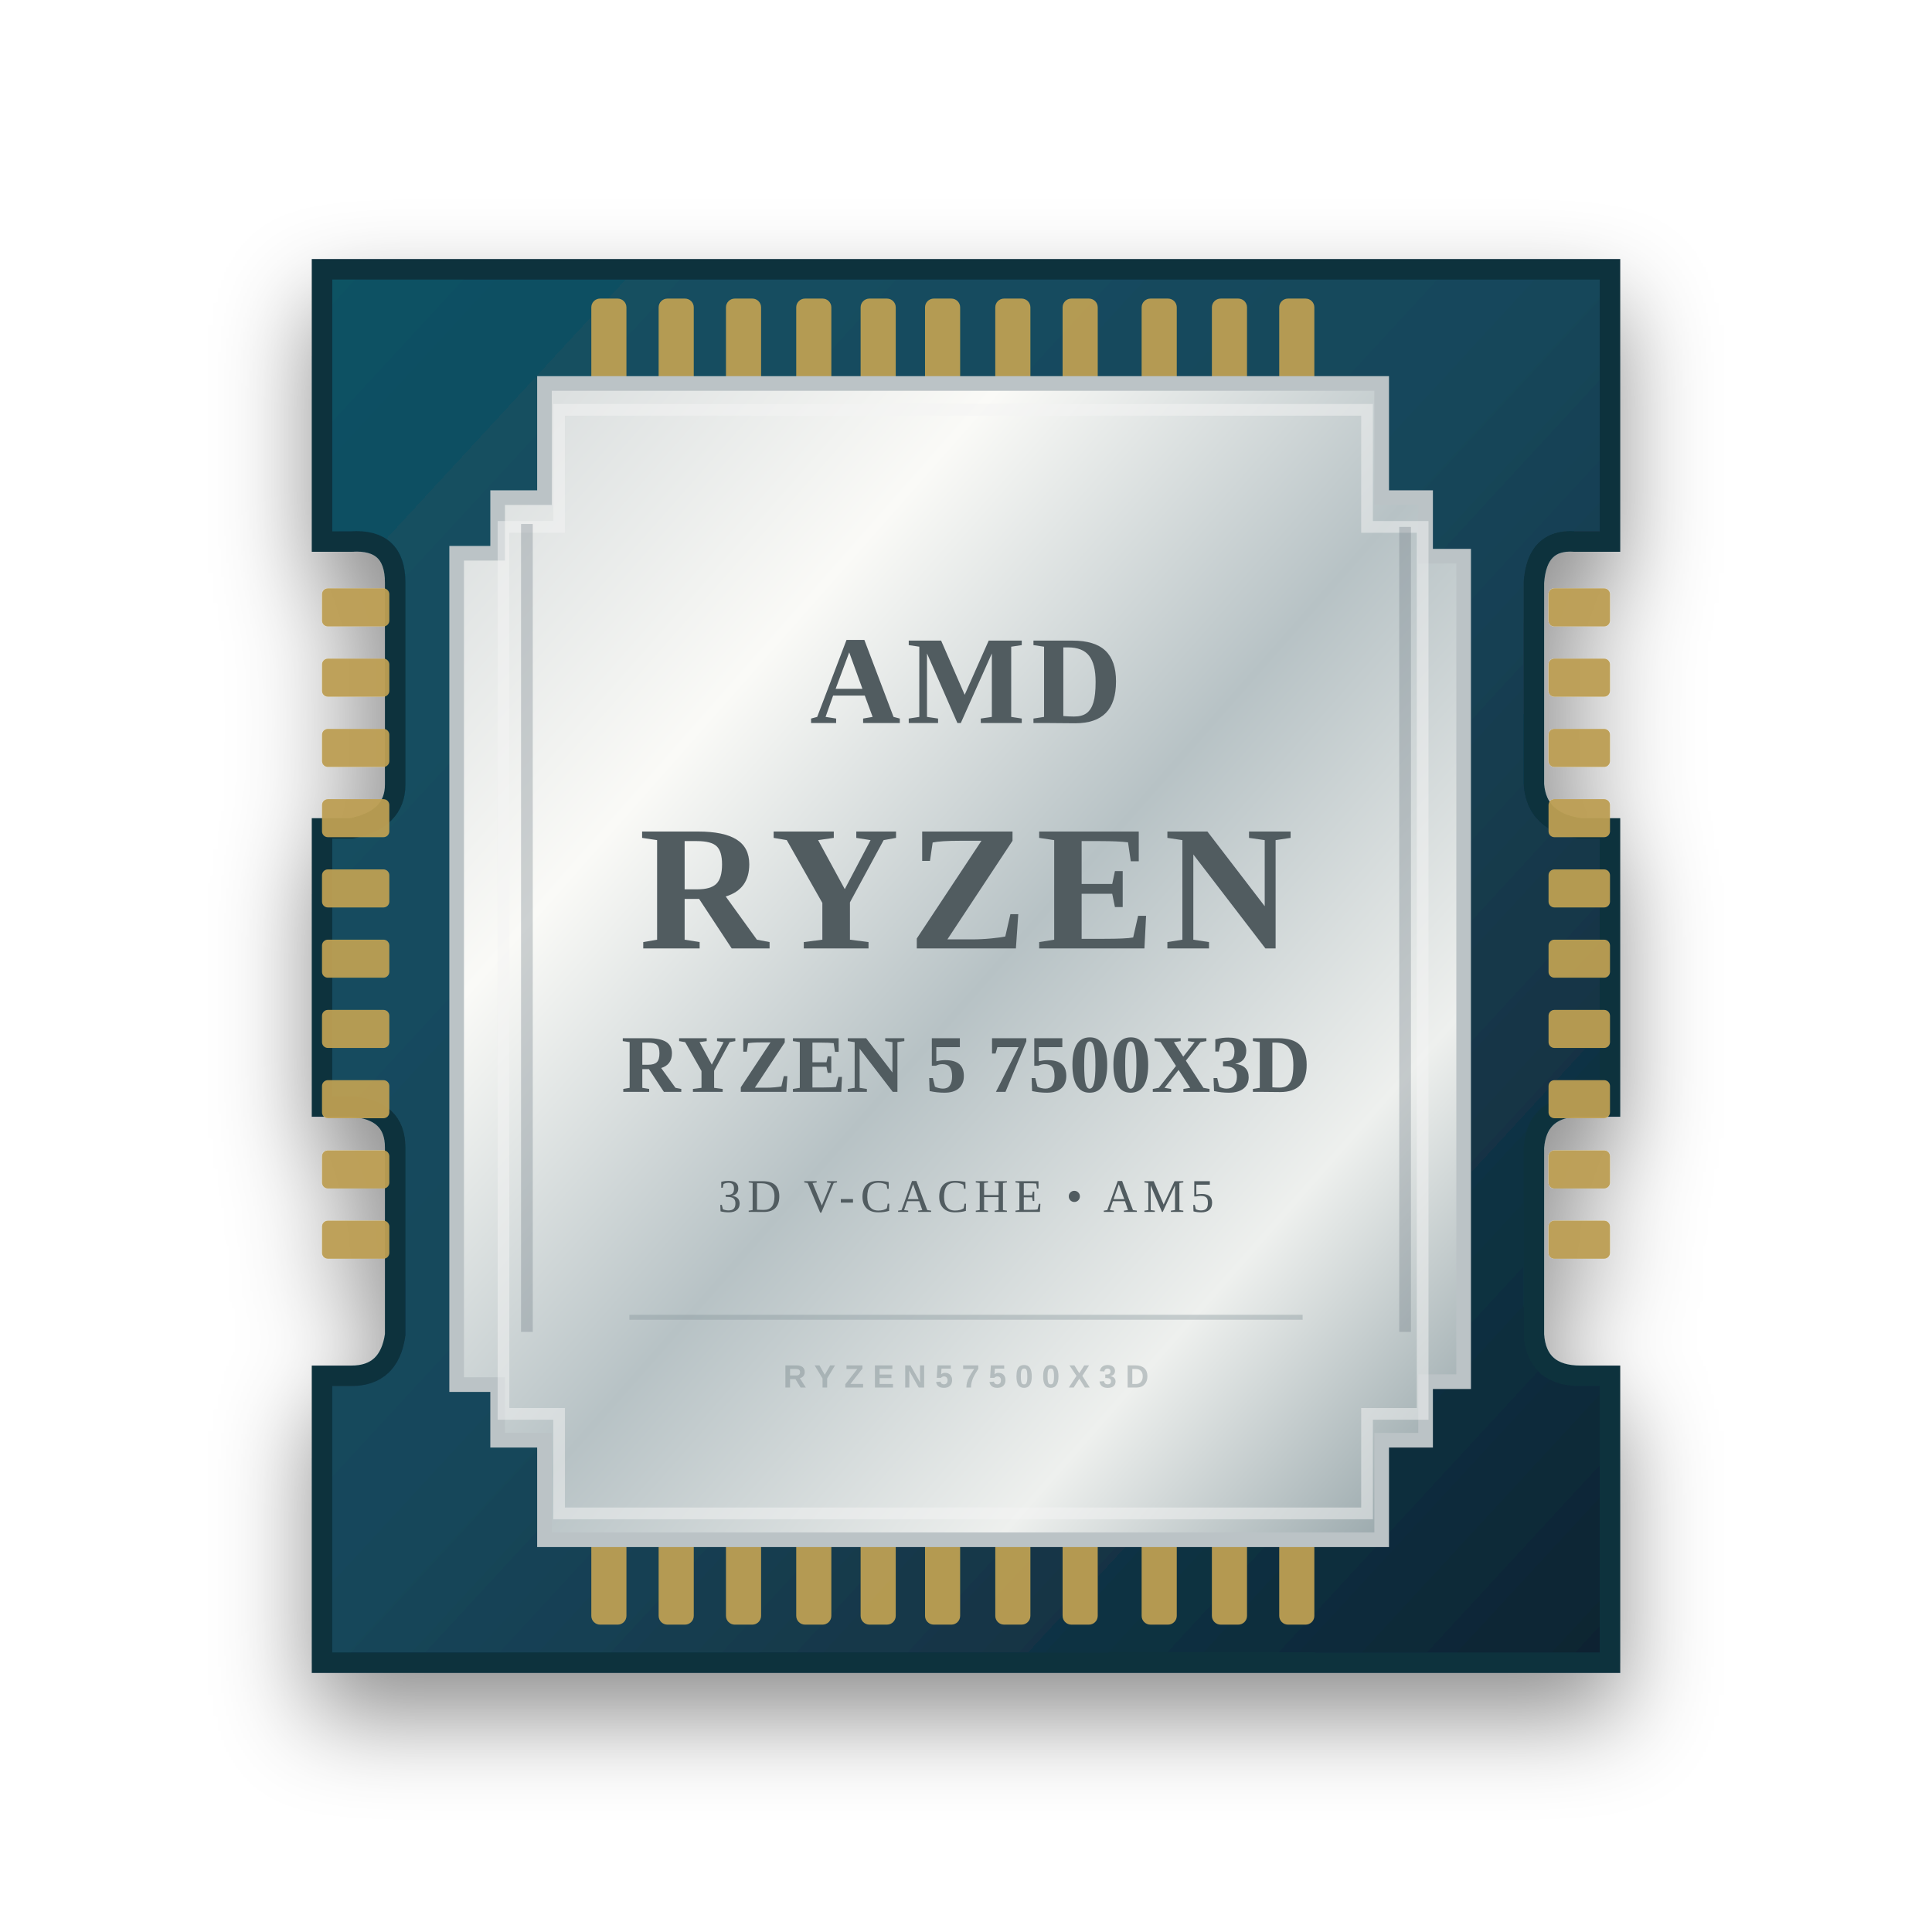
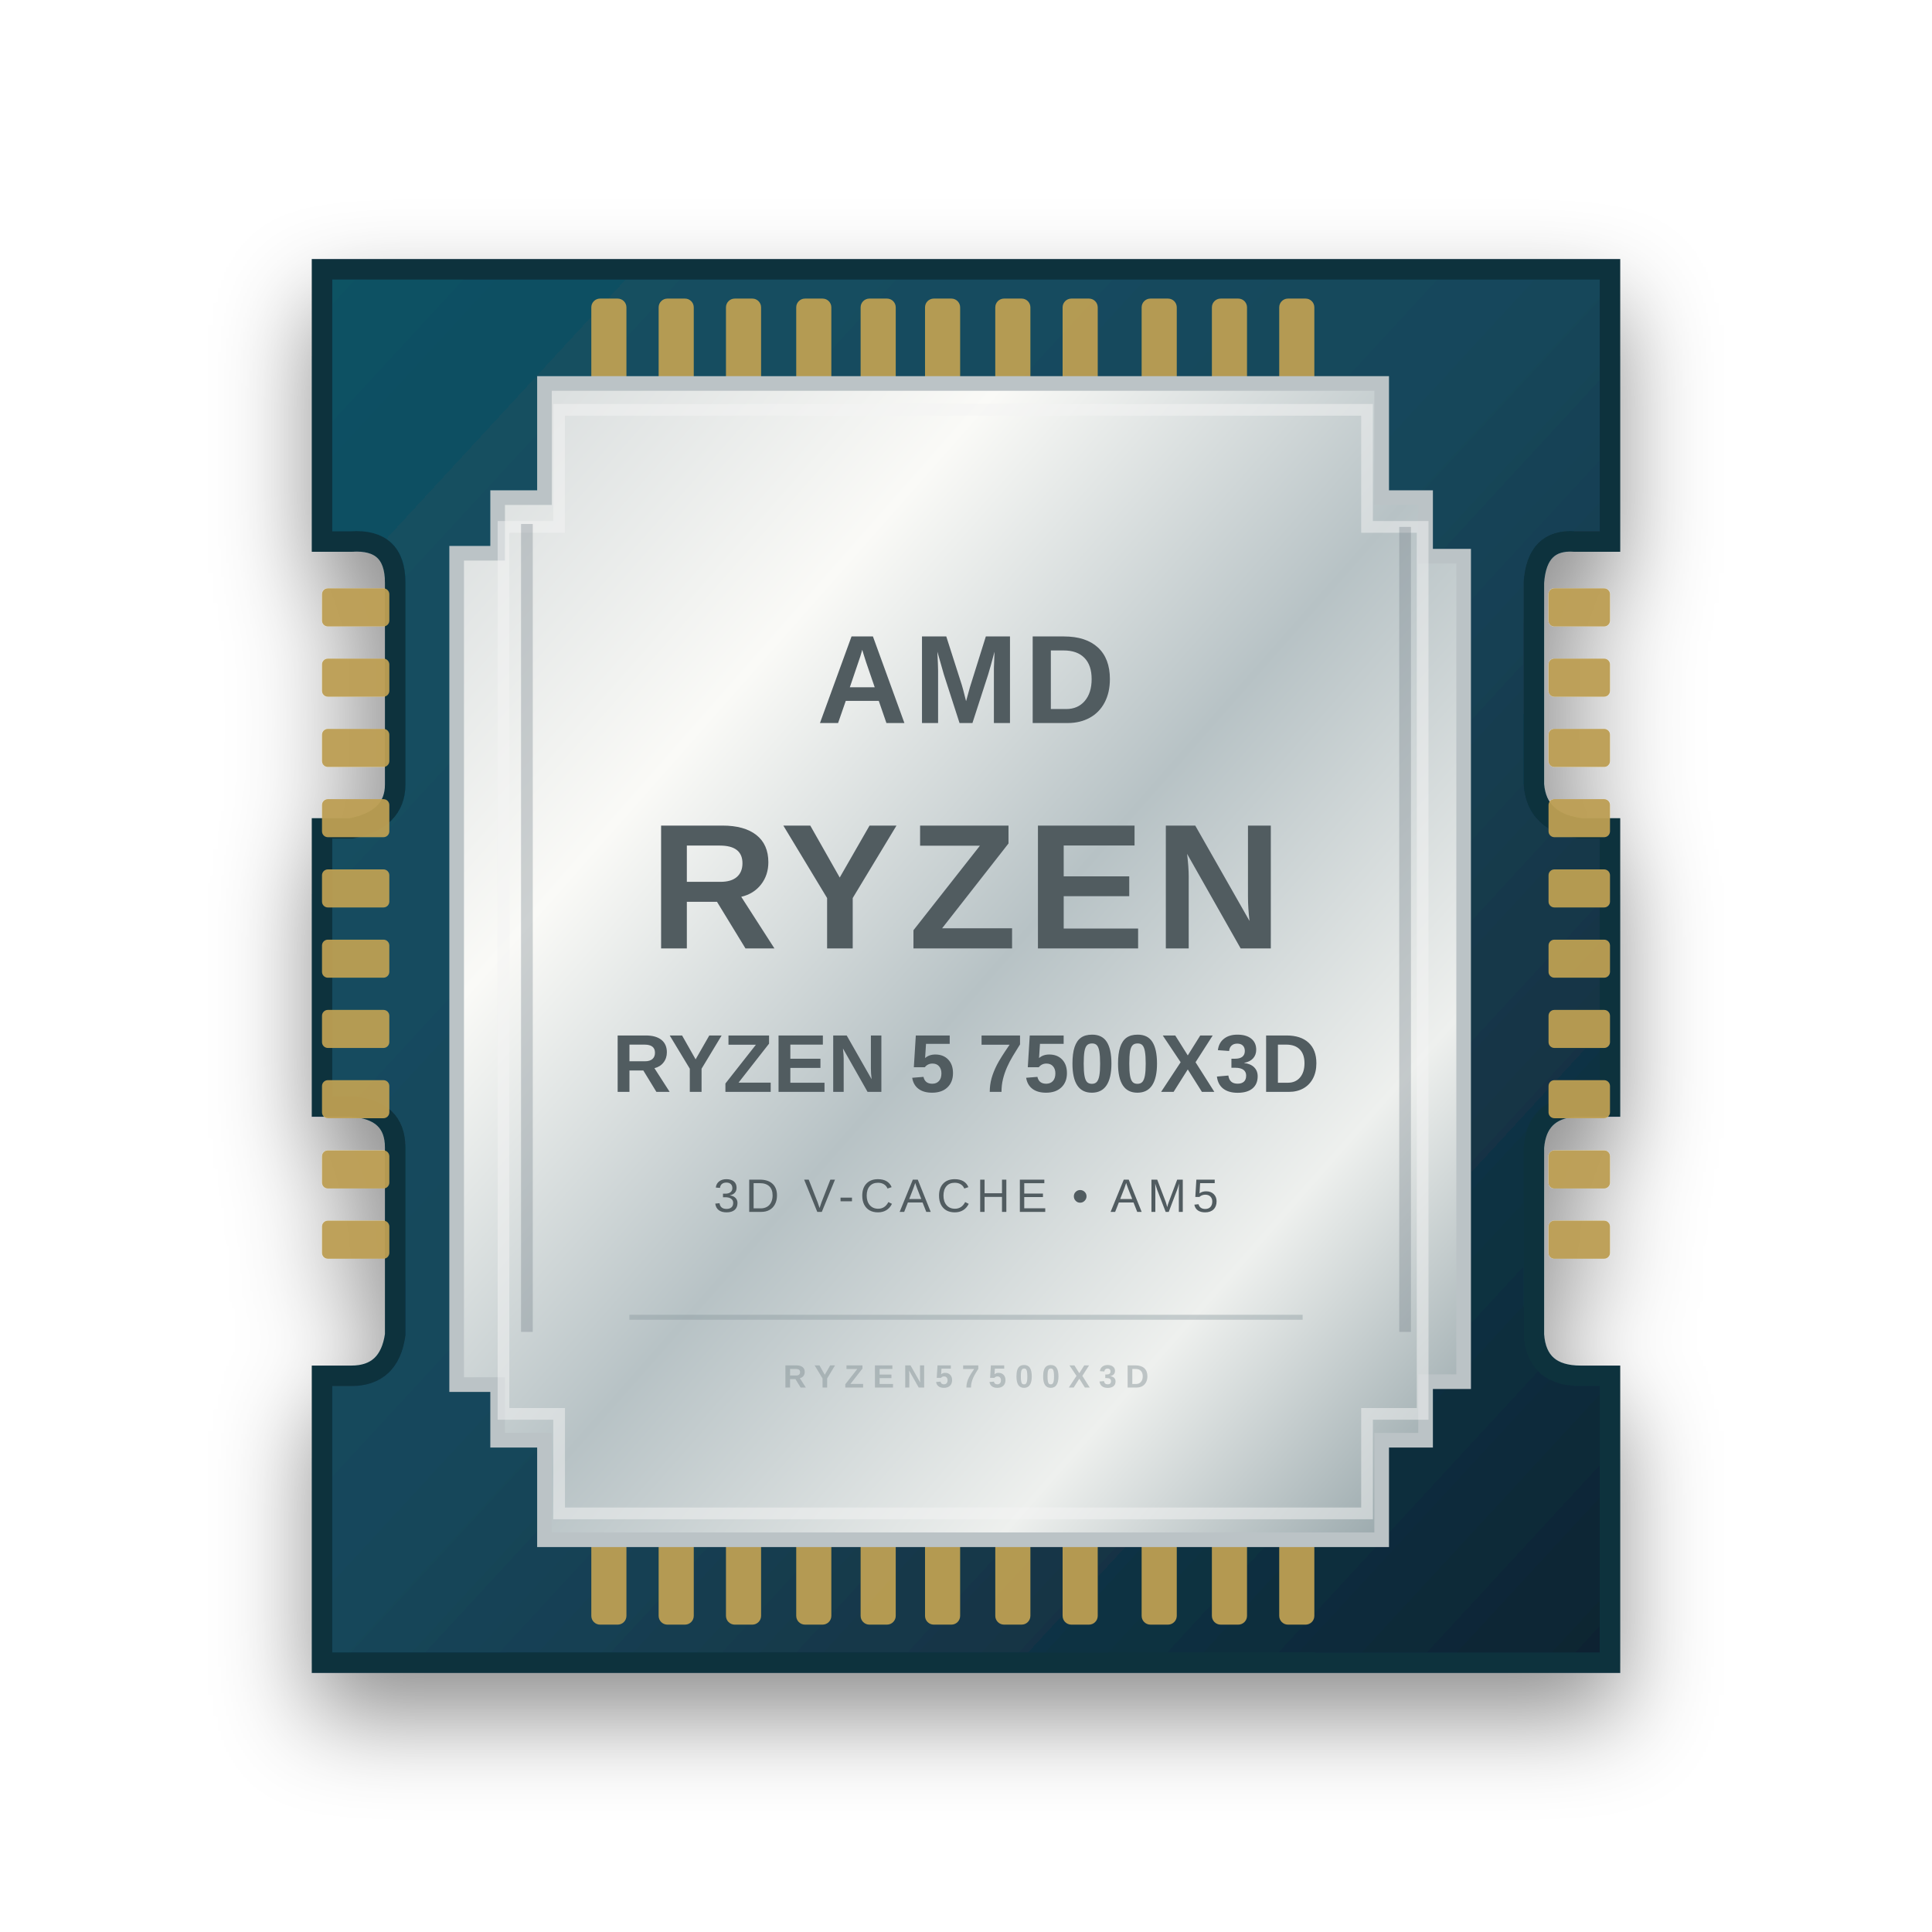
- <svg xmlns="http://www.w3.org/2000/svg" width="660" height="660" viewBox="0 0 660 660" role="img" aria-label="AMD RYZEN 5 7500X3D — изображение процессора без фона">
+ <svg xmlns="http://www.w3.org/2000/svg" width="660" height="660" viewBox="0 0 660 660" font-family="Arial,Helvetica,sans-serif" role="img" aria-label="AMD RYZEN 5 7500X3D — изображение процессора без фона">
  <defs>
    <linearGradient id="pcb" x1="0" y1="0" x2="1" y2="1">
      <stop stop-color="#0f5264" />
      <stop offset=".5" stop-color="#19465a" />
      <stop offset="1" stop-color="#0b2331" />
    </linearGradient>
    <linearGradient id="metal" x1="0" y1="0" x2="1" y2="1">
      <stop stop-color="#d4d9da" />
      <stop offset=".27" stop-color="#fafaf7" />
      <stop offset=".52" stop-color="#b7c2c5" />
      <stop offset=".77" stop-color="#eef0ee" />
      <stop offset="1" stop-color="#899a9f" />
    </linearGradient>
    <filter id="shadow" x="-30%" y="-30%" width="160%" height="170%">
      <feDropShadow dx="0" dy="15" stdDeviation="16" flood-color="#000" flood-opacity=".44" />
    </filter>
    <filter id="metalgrain">
      <feTurbulence baseFrequency=".6" numOctaves="2" seed="3" result="noise" />
      <feColorMatrix in="noise" type="saturate" values="0" />
      <feComponentTransfer>
        <feFuncA type="linear" slope=".065" />
      </feComponentTransfer>
    </filter>
  </defs>
  <g filter="url(#shadow)">
    <path d="M110 92H550V185H538Q525 184 524 199V268Q525 281 540 283H550V378H538Q525 379 524 392V456Q525 470 540 470H550V568H110V470H120Q133 470 135 456V392Q135 379 120 378H110V283H120Q135 280 135 268V199Q135 184 120 185H110Z" fill="url(#pcb)" stroke="#0d313e" stroke-width="7" />
    <g fill="#bc9e52" opacity=".95">
      <rect x="202" y="102" width="12" height="36" rx="3" />
      <rect x="202" y="520" width="12" height="35" rx="3" />
      <rect x="225" y="102" width="12" height="36" rx="3" />
      <rect x="225" y="520" width="12" height="35" rx="3" />
      <rect x="248" y="102" width="12" height="36" rx="3" />
      <rect x="248" y="520" width="12" height="35" rx="3" />
      <rect x="272" y="102" width="12" height="36" rx="3" />
      <rect x="272" y="520" width="12" height="35" rx="3" />
      <rect x="294" y="102" width="12" height="36" rx="3" />
      <rect x="294" y="520" width="12" height="35" rx="3" />
      <rect x="316" y="102" width="12" height="36" rx="3" />
      <rect x="316" y="520" width="12" height="35" rx="3" />
      <rect x="340" y="102" width="12" height="36" rx="3" />
      <rect x="340" y="520" width="12" height="35" rx="3" />
      <rect x="363" y="102" width="12" height="36" rx="3" />
      <rect x="363" y="520" width="12" height="35" rx="3" />
      <rect x="390" y="102" width="12" height="36" rx="3" />
      <rect x="390" y="520" width="12" height="35" rx="3" />
      <rect x="414" y="102" width="12" height="36" rx="3" />
      <rect x="414" y="520" width="12" height="35" rx="3" />
      <rect x="437" y="102" width="12" height="36" rx="3" />
      <rect x="437" y="520" width="12" height="35" rx="3" />
      <rect x="110" y="201" width="23" height="13" rx="2" />
      <rect x="529" y="201" width="21" height="13" rx="2" />
      <rect x="110" y="225" width="23" height="13" rx="2" />
      <rect x="529" y="225" width="21" height="13" rx="2" />
      <rect x="110" y="249" width="23" height="13" rx="2" />
      <rect x="529" y="249" width="21" height="13" rx="2" />
      <rect x="110" y="273" width="23" height="13" rx="2" />
      <rect x="529" y="273" width="21" height="13" rx="2" />
      <rect x="110" y="297" width="23" height="13" rx="2" />
      <rect x="529" y="297" width="21" height="13" rx="2" />
      <rect x="110" y="321" width="23" height="13" rx="2" />
      <rect x="529" y="321" width="21" height="13" rx="2" />
      <rect x="110" y="345" width="23" height="13" rx="2" />
      <rect x="529" y="345" width="21" height="13" rx="2" />
      <rect x="110" y="369" width="23" height="13" rx="2" />
      <rect x="529" y="369" width="21" height="13" rx="2" />
      <rect x="110" y="393" width="23" height="13" rx="2" />
      <rect x="529" y="393" width="21" height="13" rx="2" />
      <rect x="110" y="417" width="23" height="13" rx="2" />
      <rect x="529" y="417" width="21" height="13" rx="2" />
    </g>
    <path d="M186 131H472V170H487V190H500V472H487V492H472V526H186V492H170V473H156V189H170V170H186Z" fill="url(#metal)" stroke="#bbc3c6" stroke-width="5" />
    <path d="M191 140H467V180H486V483H467V517H191V483H172V180H191Z" fill="none" stroke="#f4f5f4" stroke-opacity=".5" stroke-width="4" />
    <path d="M180 179V455 M480 180V455" stroke="#6a7781" stroke-opacity=".32" stroke-width="4" />
    <g fill="#515b61">
      <text x="330" y="247" text-anchor="middle" font-size="43" letter-spacing="2" font-weight="900">AMD</text>
      <text x="330" y="324" text-anchor="middle" font-size="61" font-weight="800" letter-spacing="3">RYZEN</text>
      <text x="330" y="373" text-anchor="middle" font-size="28" font-weight="700">RYZEN 5 7500X3D</text>
      <text x="330" y="414" text-anchor="middle" font-size="16" letter-spacing="2">3D V-CACHE  •  AM5</text>
    </g>
    <g opacity=".4">
      <path d="M215 450H445" stroke="#88979c" stroke-width="1.7" />
      <text x="330" y="474" text-anchor="middle" font-size="11" font-weight="600" font-family="Arial,Helvetica,sans-serif" fill="#748186" letter-spacing="3">RYZEN57500X3D</text>
    </g>
  </g>
</svg>
